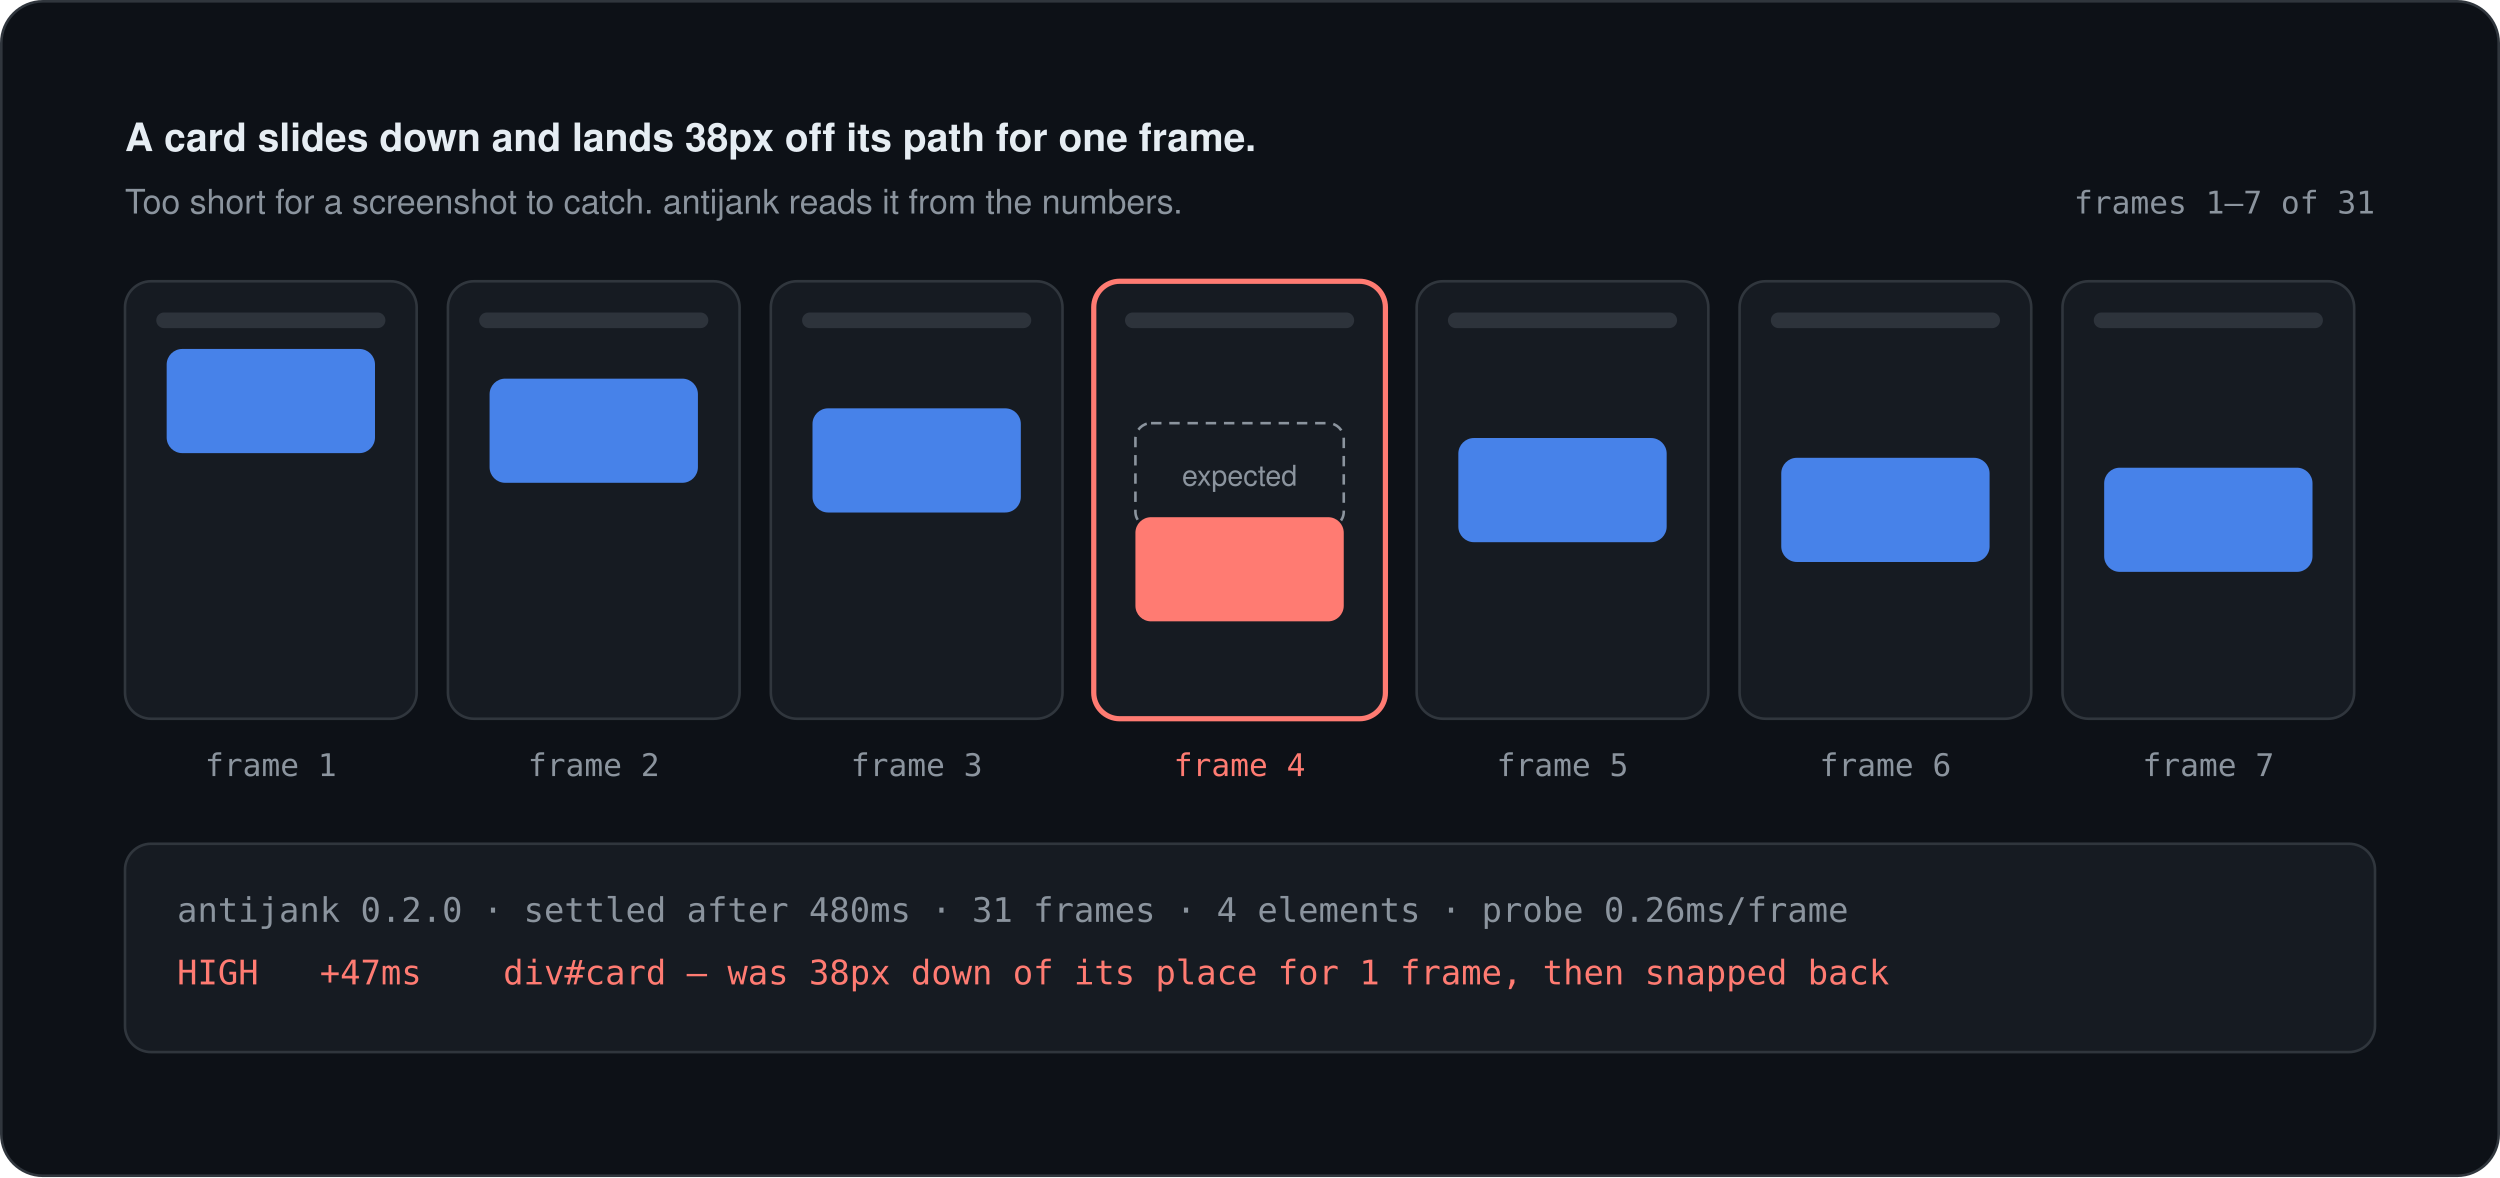
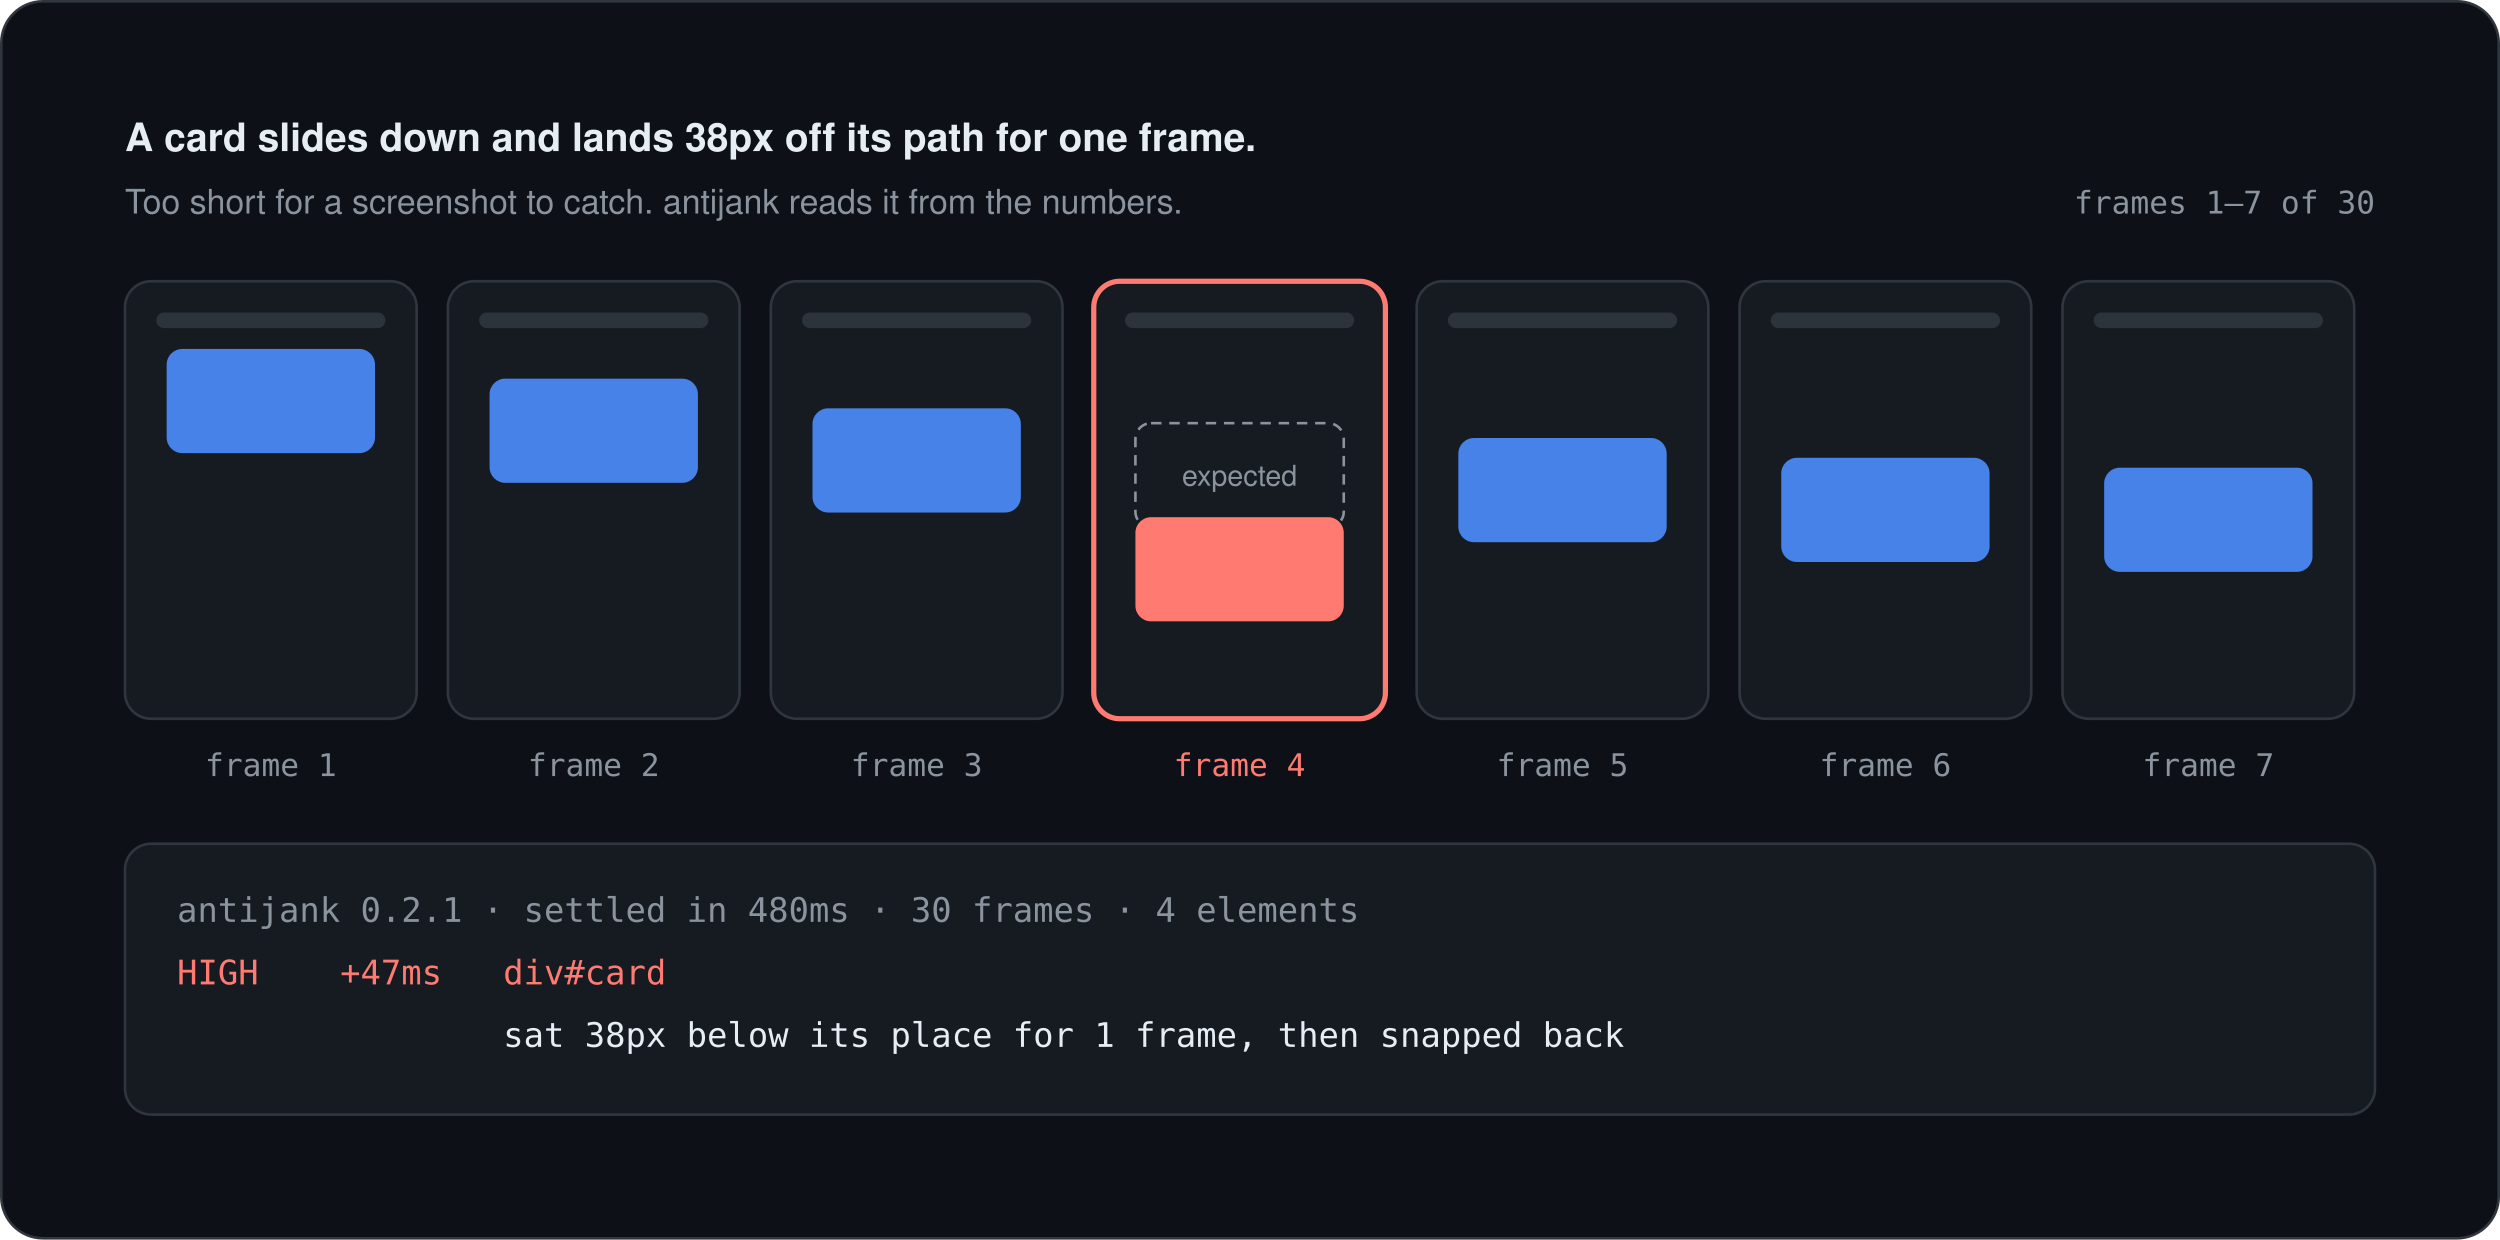
- <svg xmlns="http://www.w3.org/2000/svg" width="960" height="452" viewBox="0 0 960 452" role="img" aria-label="Seven frames of a card sliding down. In frame 4 it lands 38px below its path for one frame, then snaps back. antijank reports it as a HIGH blip.">
-   <rect x="0.5" y="0.5" width="959" height="451" rx="16" fill="#0d1117" stroke="#30363d" />
+ <svg xmlns="http://www.w3.org/2000/svg" width="960" height="476" viewBox="0 0 960 476" role="img" aria-label="Seven frames of a card sliding down. In frame 4 it lands 38px below its path for one frame, then snaps back. antijank reports it as a HIGH blip.">
+   <rect x="0.5" y="0.5" width="959" height="475" rx="16" fill="#0d1117" stroke="#30363d" />
  <text x="48" y="58" font-family="-apple-system, BlinkMacSystemFont, 'Segoe UI', Helvetica, Arial, sans-serif" font-size="15" font-weight="600" fill="#e6edf3">A card slides down and lands 38px off its path for one frame.</text>
  <text x="48" y="82" font-family="-apple-system, BlinkMacSystemFont, 'Segoe UI', Helvetica, Arial, sans-serif" font-size="13" fill="#8b949e">Too short for a screenshot to catch. antijank reads it from the numbers.</text>
-   <text x="912" y="82" text-anchor="end" font-family="ui-monospace, SFMono-Regular, Menlo, Consolas, monospace" font-size="12" fill="#8b949e">frames 1–7 of 31</text>
+   <text x="912" y="82" text-anchor="end" font-family="ui-monospace, SFMono-Regular, Menlo, Consolas, monospace" font-size="12" fill="#8b949e">frames 1–7 of 30</text>
  <rect x="48" y="108" width="112" height="168" rx="10" fill="#161b22" stroke="#30363d" stroke-width="1" />
  <rect x="60" y="120" width="88" height="6" rx="3" fill="#2d333b" />
  <rect x="64" y="134.0" width="80" height="40" rx="6" fill="#4c8dff" opacity="0.9" />
  <text x="104.0" y="298" text-anchor="middle" font-family="ui-monospace, SFMono-Regular, Menlo, Consolas, monospace" font-size="12" fill="#8b949e">frame 1</text>
  <rect x="172" y="108" width="112" height="168" rx="10" fill="#161b22" stroke="#30363d" stroke-width="1" />
  <rect x="184" y="120" width="88" height="6" rx="3" fill="#2d333b" />
  <rect x="188" y="145.4" width="80" height="40" rx="6" fill="#4c8dff" opacity="0.9" />
  <text x="228.0" y="298" text-anchor="middle" font-family="ui-monospace, SFMono-Regular, Menlo, Consolas, monospace" font-size="12" fill="#8b949e">frame 2</text>
  <rect x="296" y="108" width="112" height="168" rx="10" fill="#161b22" stroke="#30363d" stroke-width="1" />
  <rect x="308" y="120" width="88" height="6" rx="3" fill="#2d333b" />
  <rect x="312" y="156.8" width="80" height="40" rx="6" fill="#4c8dff" opacity="0.9" />
  <text x="352.0" y="298" text-anchor="middle" font-family="ui-monospace, SFMono-Regular, Menlo, Consolas, monospace" font-size="12" fill="#8b949e">frame 3</text>
  <rect x="420" y="108" width="112" height="168" rx="10" fill="#161b22" stroke="#ff7b72" stroke-width="2" />
  <rect x="432" y="120" width="88" height="6" rx="3" fill="#2d333b" />
  <rect x="436" y="162.5" width="80" height="40" rx="6" fill="none" stroke="#8b949e" stroke-dasharray="4 3" />
  <text x="476.0" y="186.5" text-anchor="middle" font-family="-apple-system, BlinkMacSystemFont, 'Segoe UI', Helvetica, Arial, sans-serif" font-size="11" fill="#8b949e">expected</text>
  <rect x="436" y="198.6" width="80" height="40" rx="6" fill="#ff7b72" opacity="1" />
  <text x="476.0" y="298" text-anchor="middle" font-family="ui-monospace, SFMono-Regular, Menlo, Consolas, monospace" font-size="12" fill="#ff7b72">frame 4</text>
  <rect x="544" y="108" width="112" height="168" rx="10" fill="#161b22" stroke="#30363d" stroke-width="1" />
  <rect x="556" y="120" width="88" height="6" rx="3" fill="#2d333b" />
  <rect x="560" y="168.2" width="80" height="40" rx="6" fill="#4c8dff" opacity="0.9" />
  <text x="600.0" y="298" text-anchor="middle" font-family="ui-monospace, SFMono-Regular, Menlo, Consolas, monospace" font-size="12" fill="#8b949e">frame 5</text>
  <rect x="668" y="108" width="112" height="168" rx="10" fill="#161b22" stroke="#30363d" stroke-width="1" />
  <rect x="680" y="120" width="88" height="6" rx="3" fill="#2d333b" />
  <rect x="684" y="175.8" width="80" height="40" rx="6" fill="#4c8dff" opacity="0.9" />
  <text x="724.0" y="298" text-anchor="middle" font-family="ui-monospace, SFMono-Regular, Menlo, Consolas, monospace" font-size="12" fill="#8b949e">frame 6</text>
  <rect x="792" y="108" width="112" height="168" rx="10" fill="#161b22" stroke="#30363d" stroke-width="1" />
  <rect x="804" y="120" width="88" height="6" rx="3" fill="#2d333b" />
  <rect x="808" y="179.6" width="80" height="40" rx="6" fill="#4c8dff" opacity="0.9" />
  <text x="848.0" y="298" text-anchor="middle" font-family="ui-monospace, SFMono-Regular, Menlo, Consolas, monospace" font-size="12" fill="#8b949e">frame 7</text>
-   <rect x="48" y="324" width="864" height="80" rx="10" fill="#161b22" stroke="#30363d" />
-   <text x="68" y="354" font-family="ui-monospace, SFMono-Regular, Menlo, Consolas, monospace" font-size="13" fill="#8b949e" xml:space="preserve">antijank 0.2.0 · settled after 480ms · 31 frames · 4 elements · probe 0.26ms/frame</text>
-   <text x="68" y="378" font-family="ui-monospace, SFMono-Regular, Menlo, Consolas, monospace" font-size="13" fill="#ff7b72" xml:space="preserve">HIGH   +47ms    div#card — was 38px down of its place for 1 frame, then snapped back</text>
+   <rect x="48" y="324" width="864" height="104" rx="10" fill="#161b22" stroke="#30363d" />
+   <text x="68" y="354" font-family="ui-monospace, SFMono-Regular, Menlo, Consolas, monospace" font-size="13" fill="#8b949e" xml:space="preserve">antijank 0.2.1 · settled in 480ms · 30 frames · 4 elements</text>
+   <text x="68" y="378" font-family="ui-monospace, SFMono-Regular, Menlo, Consolas, monospace" font-size="13" fill="#ff7b72" xml:space="preserve">HIGH    +47ms   div#card</text>
+   <text x="68" y="402" font-family="ui-monospace, SFMono-Regular, Menlo, Consolas, monospace" font-size="13" fill="#e6edf3" xml:space="preserve">                sat 38px below its place for 1 frame, then snapped back</text>
</svg>
